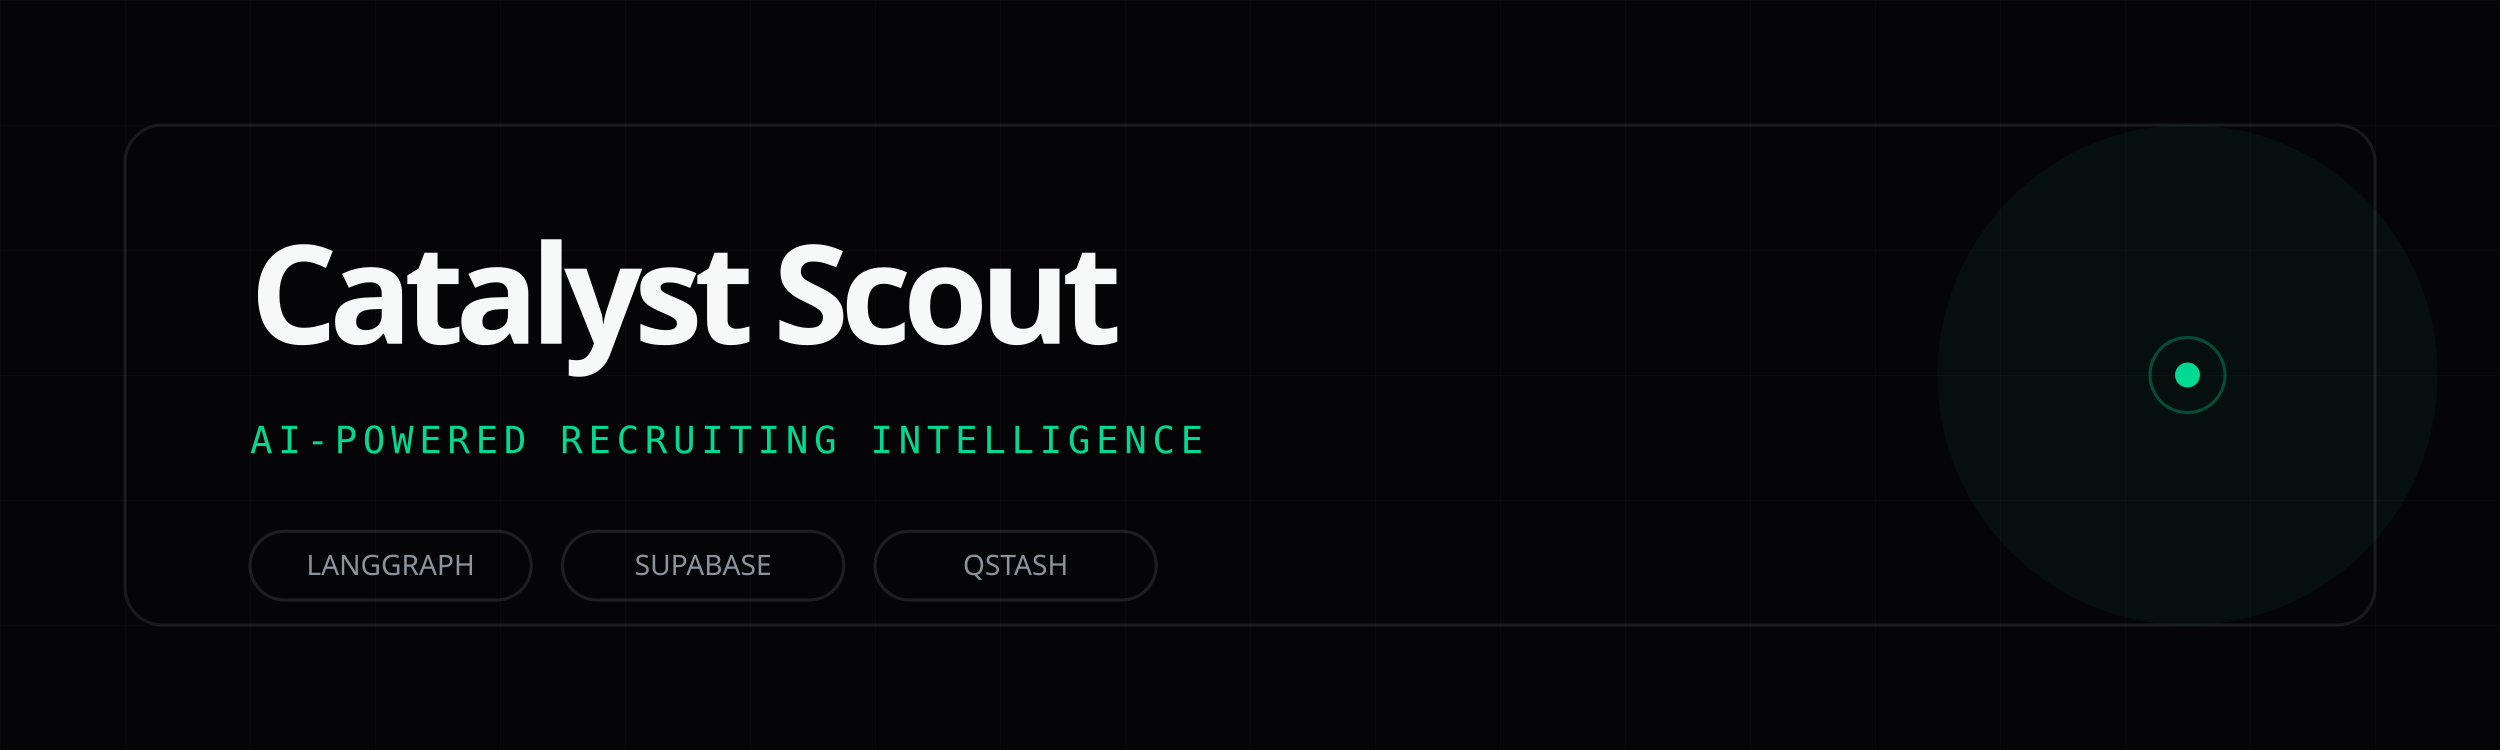
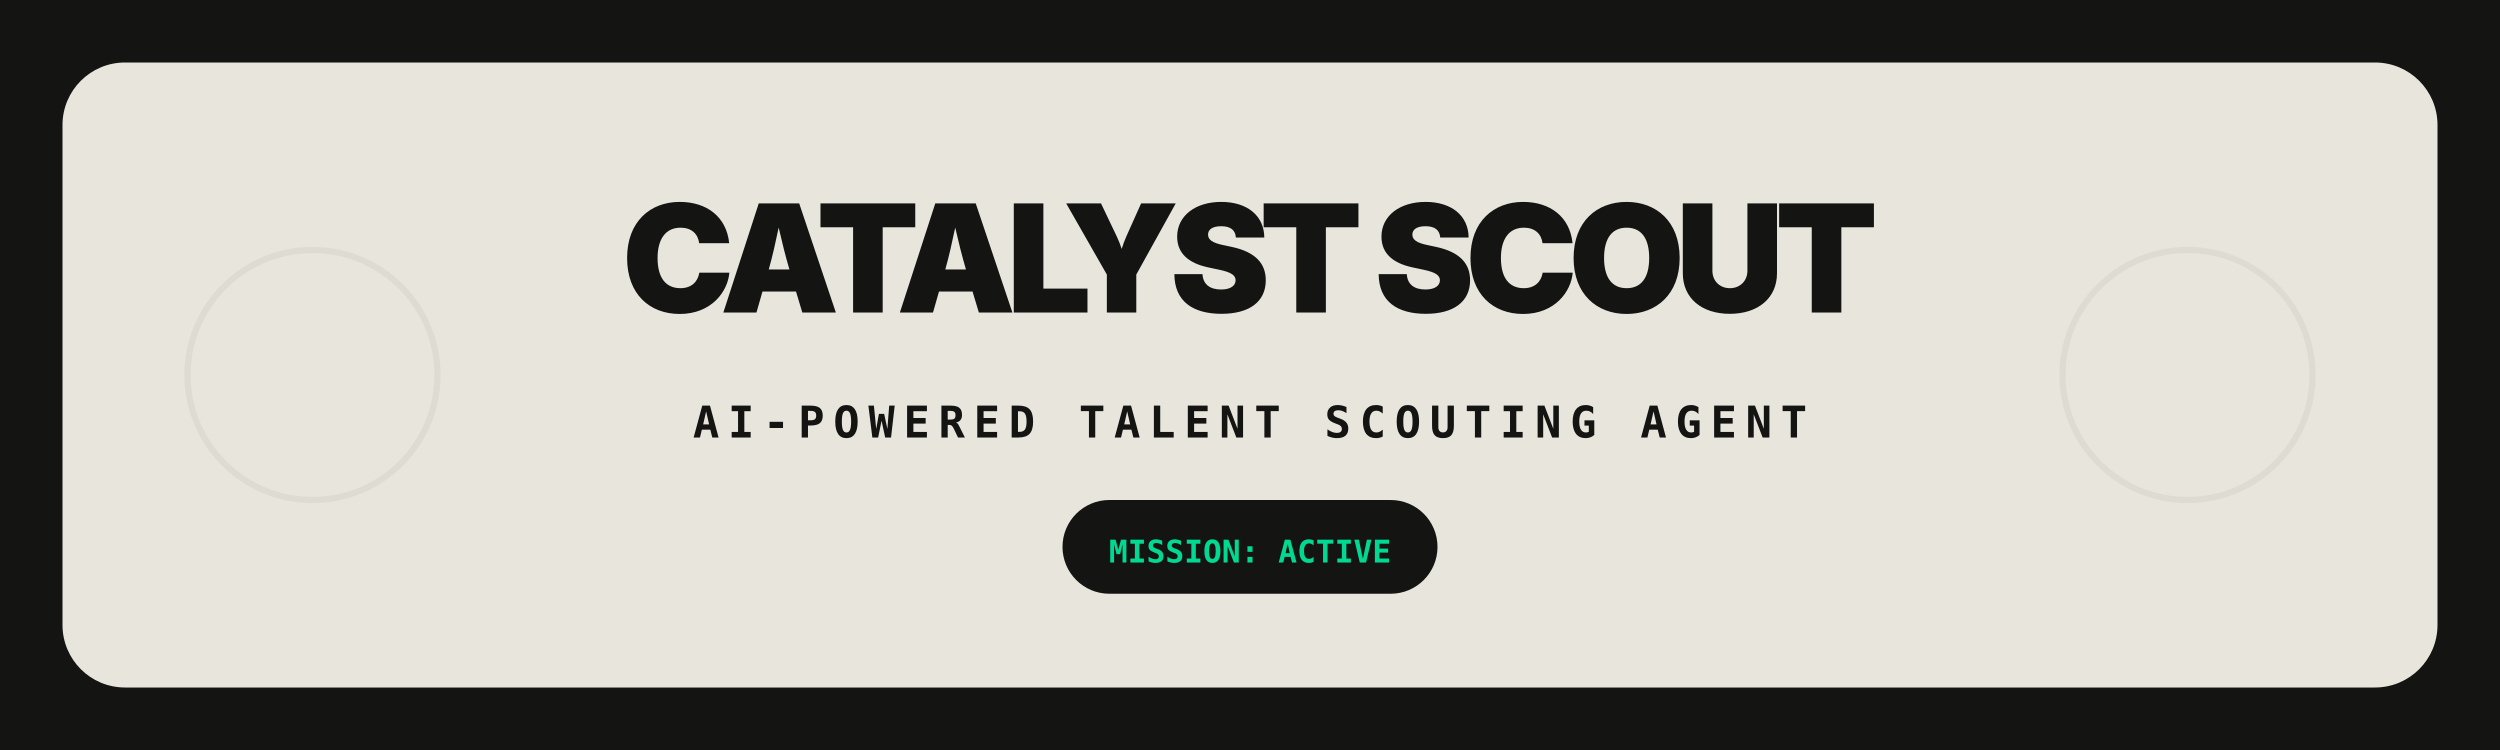
<svg xmlns="http://www.w3.org/2000/svg" width="800" height="240" viewBox="0 0 800 240" fill="none">
-   <rect width="800" height="240" fill="#050507" />
-   <defs>
-     <pattern id="grid" width="40" height="40" patternUnits="userSpaceOnUse">
-       <path d="M 40 0 L 0 0 0 40" fill="none" stroke="white" stroke-opacity="0.03" stroke-width="0.5" />
-     </pattern>
-   </defs>
-   <rect width="800" height="240" fill="url(#grid)" />
-   <rect x="40" y="40" width="720" height="160" rx="12" stroke="white" stroke-opacity="0.08" stroke-width="1" />
-   <circle cx="700" cy="120" r="80" fill="#00D992" fill-opacity="0.05" />
-   <text x="80" y="110" fill="#F7F8F8" font-family="Geist Sans, sans-serif" font-size="44" font-weight="700" letter-spacing="-0.06em">Catalyst Scout</text>
-   <text x="80" y="145" fill="#00D992" font-family="Geist Mono, monospace" font-size="12" font-weight="500" letter-spacing="0.15em">AI-POWERED RECRUITING INTELLIGENCE</text>
-   <rect x="80" y="170" width="90" height="22" rx="11" stroke="white" stroke-opacity="0.1" />
-   <text x="125" y="184" fill="#8B949E" font-family="Geist Sans, sans-serif" font-size="9" font-weight="500" text-anchor="middle">LANGGRAPH</text>
-   <rect x="180" y="170" width="90" height="22" rx="11" stroke="white" stroke-opacity="0.1" />
-   <text x="225" y="184" fill="#8B949E" font-family="Geist Sans, sans-serif" font-size="9" font-weight="500" text-anchor="middle">SUPABASE</text>
-   <rect x="280" y="170" width="90" height="22" rx="11" stroke="white" stroke-opacity="0.1" />
-   <text x="325" y="184" fill="#8B949E" font-family="Geist Sans, sans-serif" font-size="9" font-weight="500" text-anchor="middle">QSTASH</text>
-   <circle cx="700" cy="120" r="4" fill="#00D992">
-     <animate attributeName="opacity" values="1;0.4;1" dur="2s" repeatCount="indefinite" />
-   </circle>
-   <circle cx="700" cy="120" r="12" stroke="#00D992" stroke-opacity="0.3">
-     <animate attributeName="r" values="8;16;8" dur="2s" repeatCount="indefinite" />
-   </circle>
+   <rect width="800" height="240" fill="#141413" />
+   <rect x="20" y="20" width="760" height="200" rx="20" fill="#E8E6DC" />
+   <text x="400" y="100" fill="#141413" font-family="Inter, sans-serif" font-size="48" font-weight="900" letter-spacing="-0.06em" text-anchor="middle">CATALYST SCOUT</text>
+   <text x="400" y="140" fill="#141413" font-family="Geist Mono, monospace" font-size="14" font-weight="600" letter-spacing="0.2em" text-anchor="middle">AI-POWERED TALENT SCOUTING AGENT</text>
+   <rect x="340" y="160" width="120" height="30" rx="15" fill="#141413" />
+   <text x="400" y="180" fill="#00D992" font-family="Geist Mono, monospace" font-size="10" font-weight="700" text-anchor="middle">MISSION: ACTIVE</text>
+   <circle cx="100" cy="120" r="40" stroke="#141413" stroke-opacity="0.05" stroke-width="2" />
+   <circle cx="700" cy="120" r="40" stroke="#141413" stroke-opacity="0.05" stroke-width="2" />
</svg>
